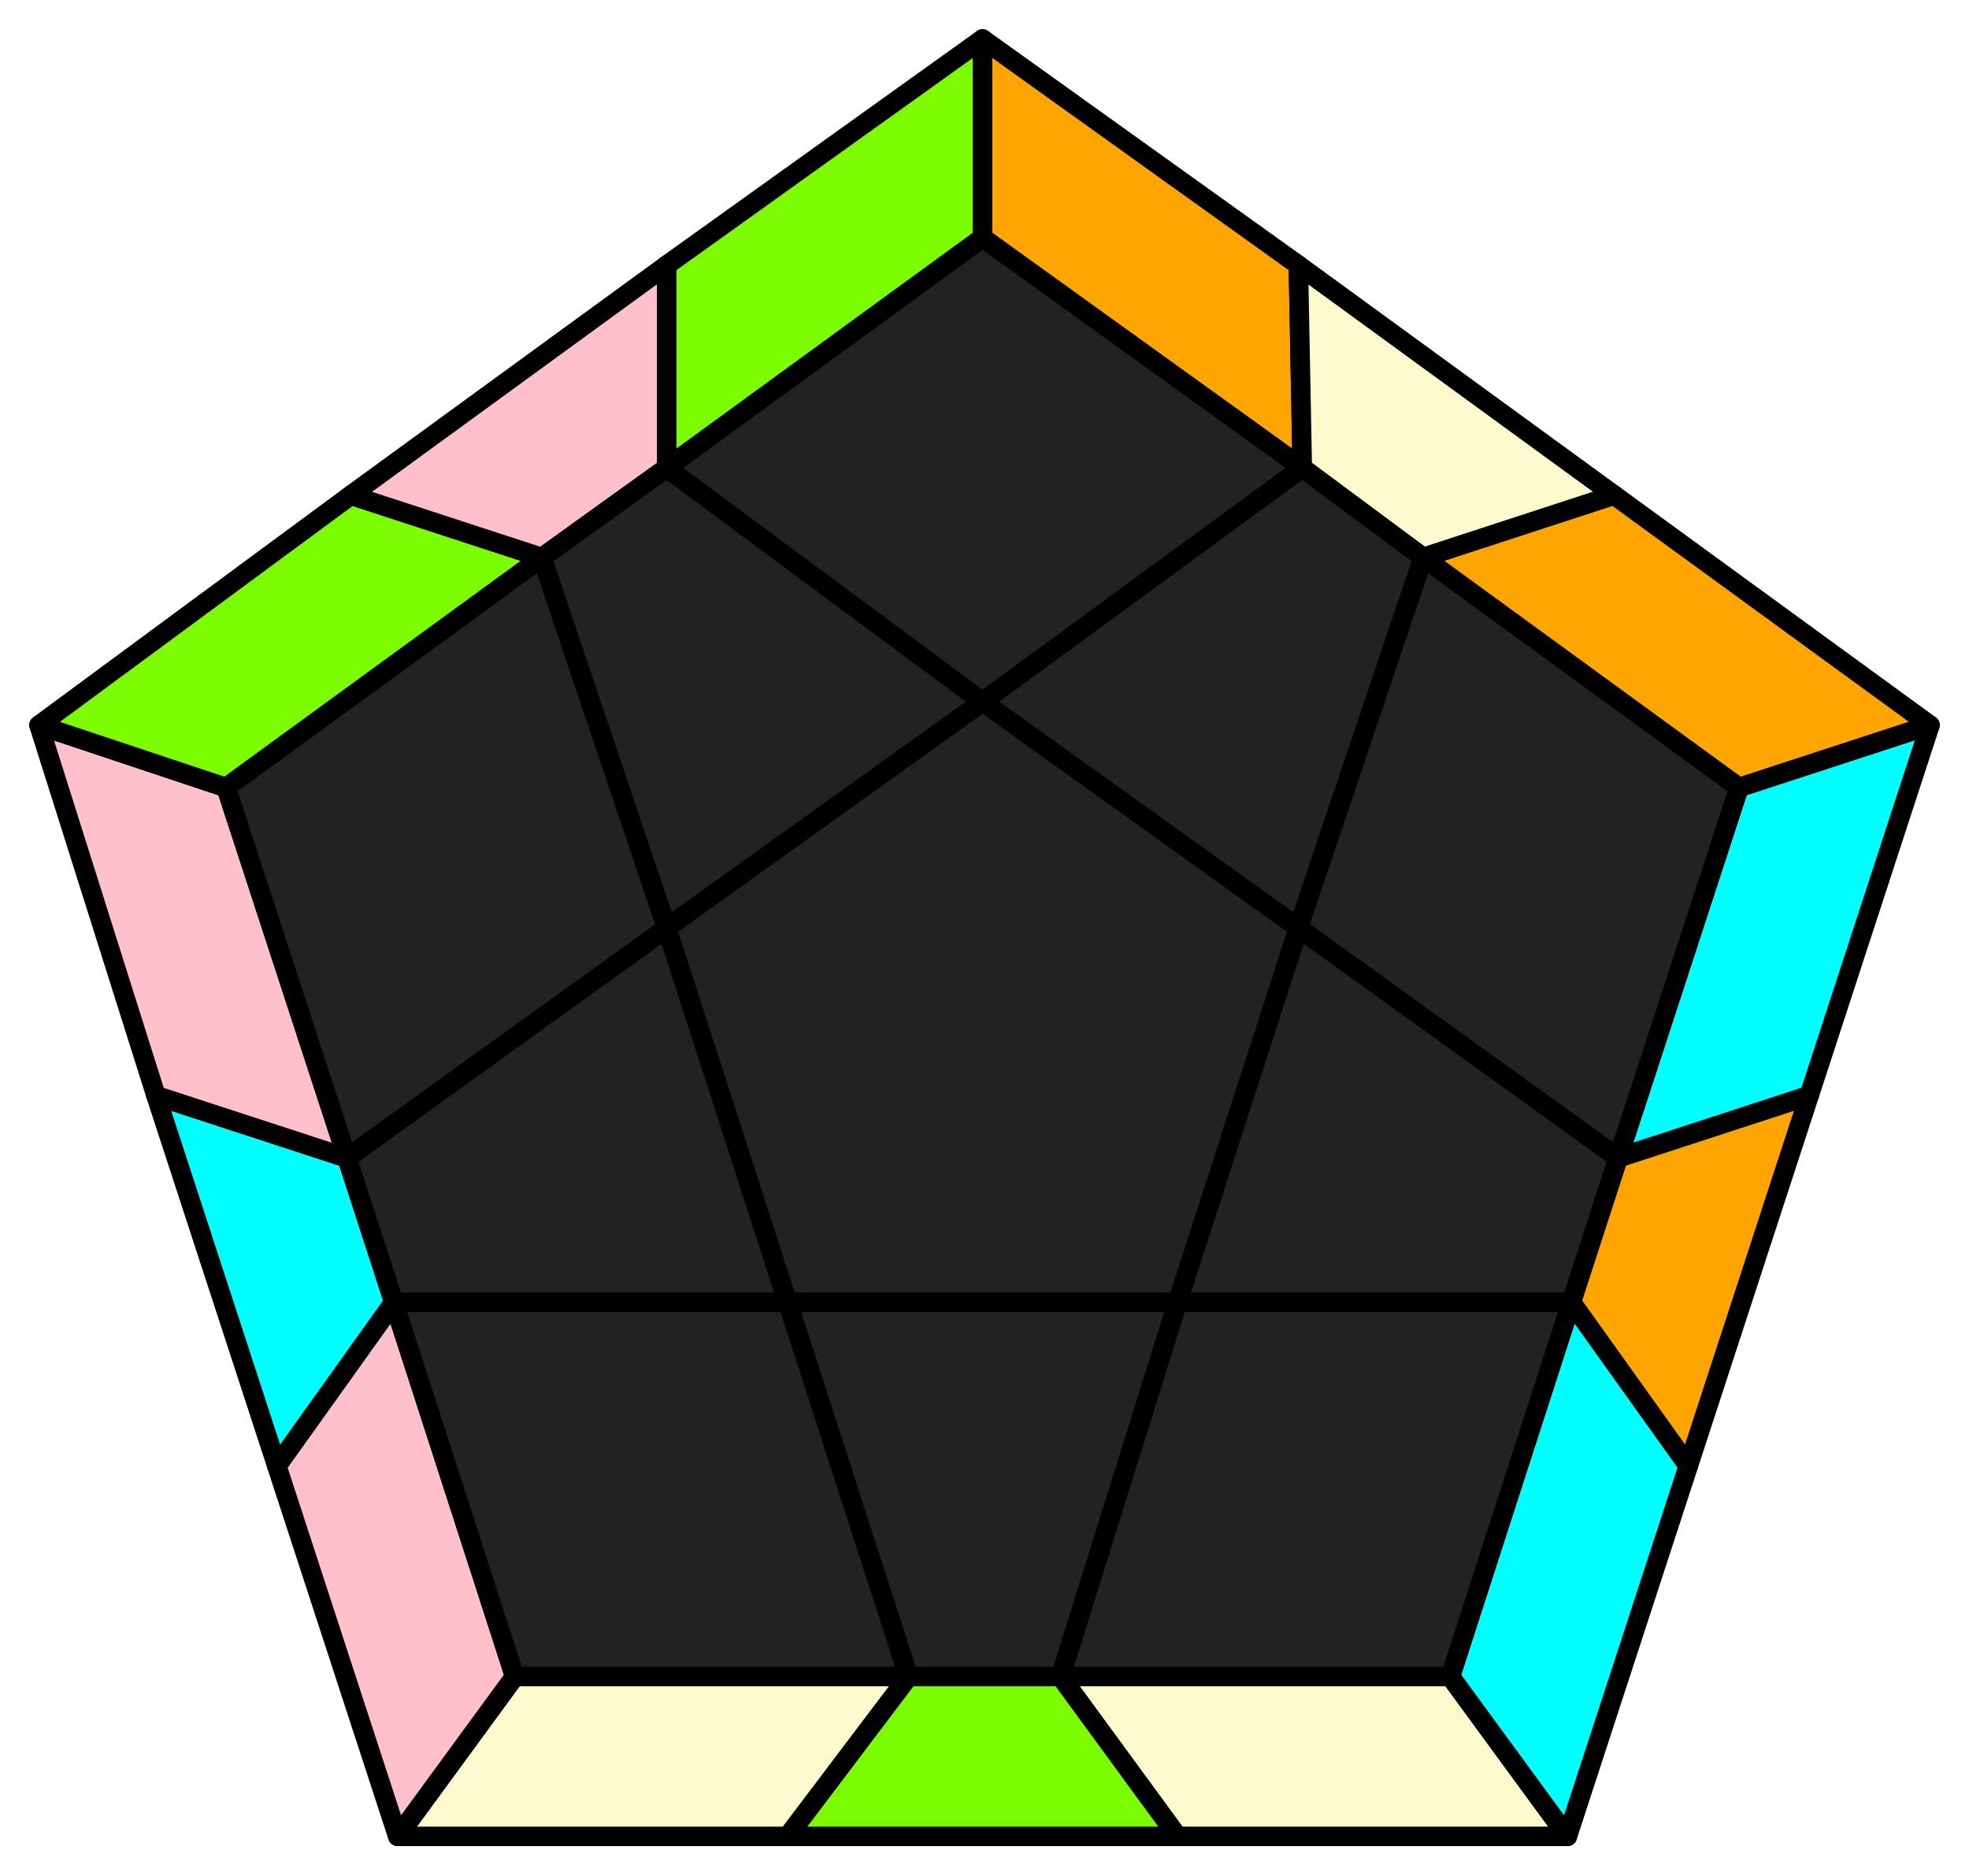
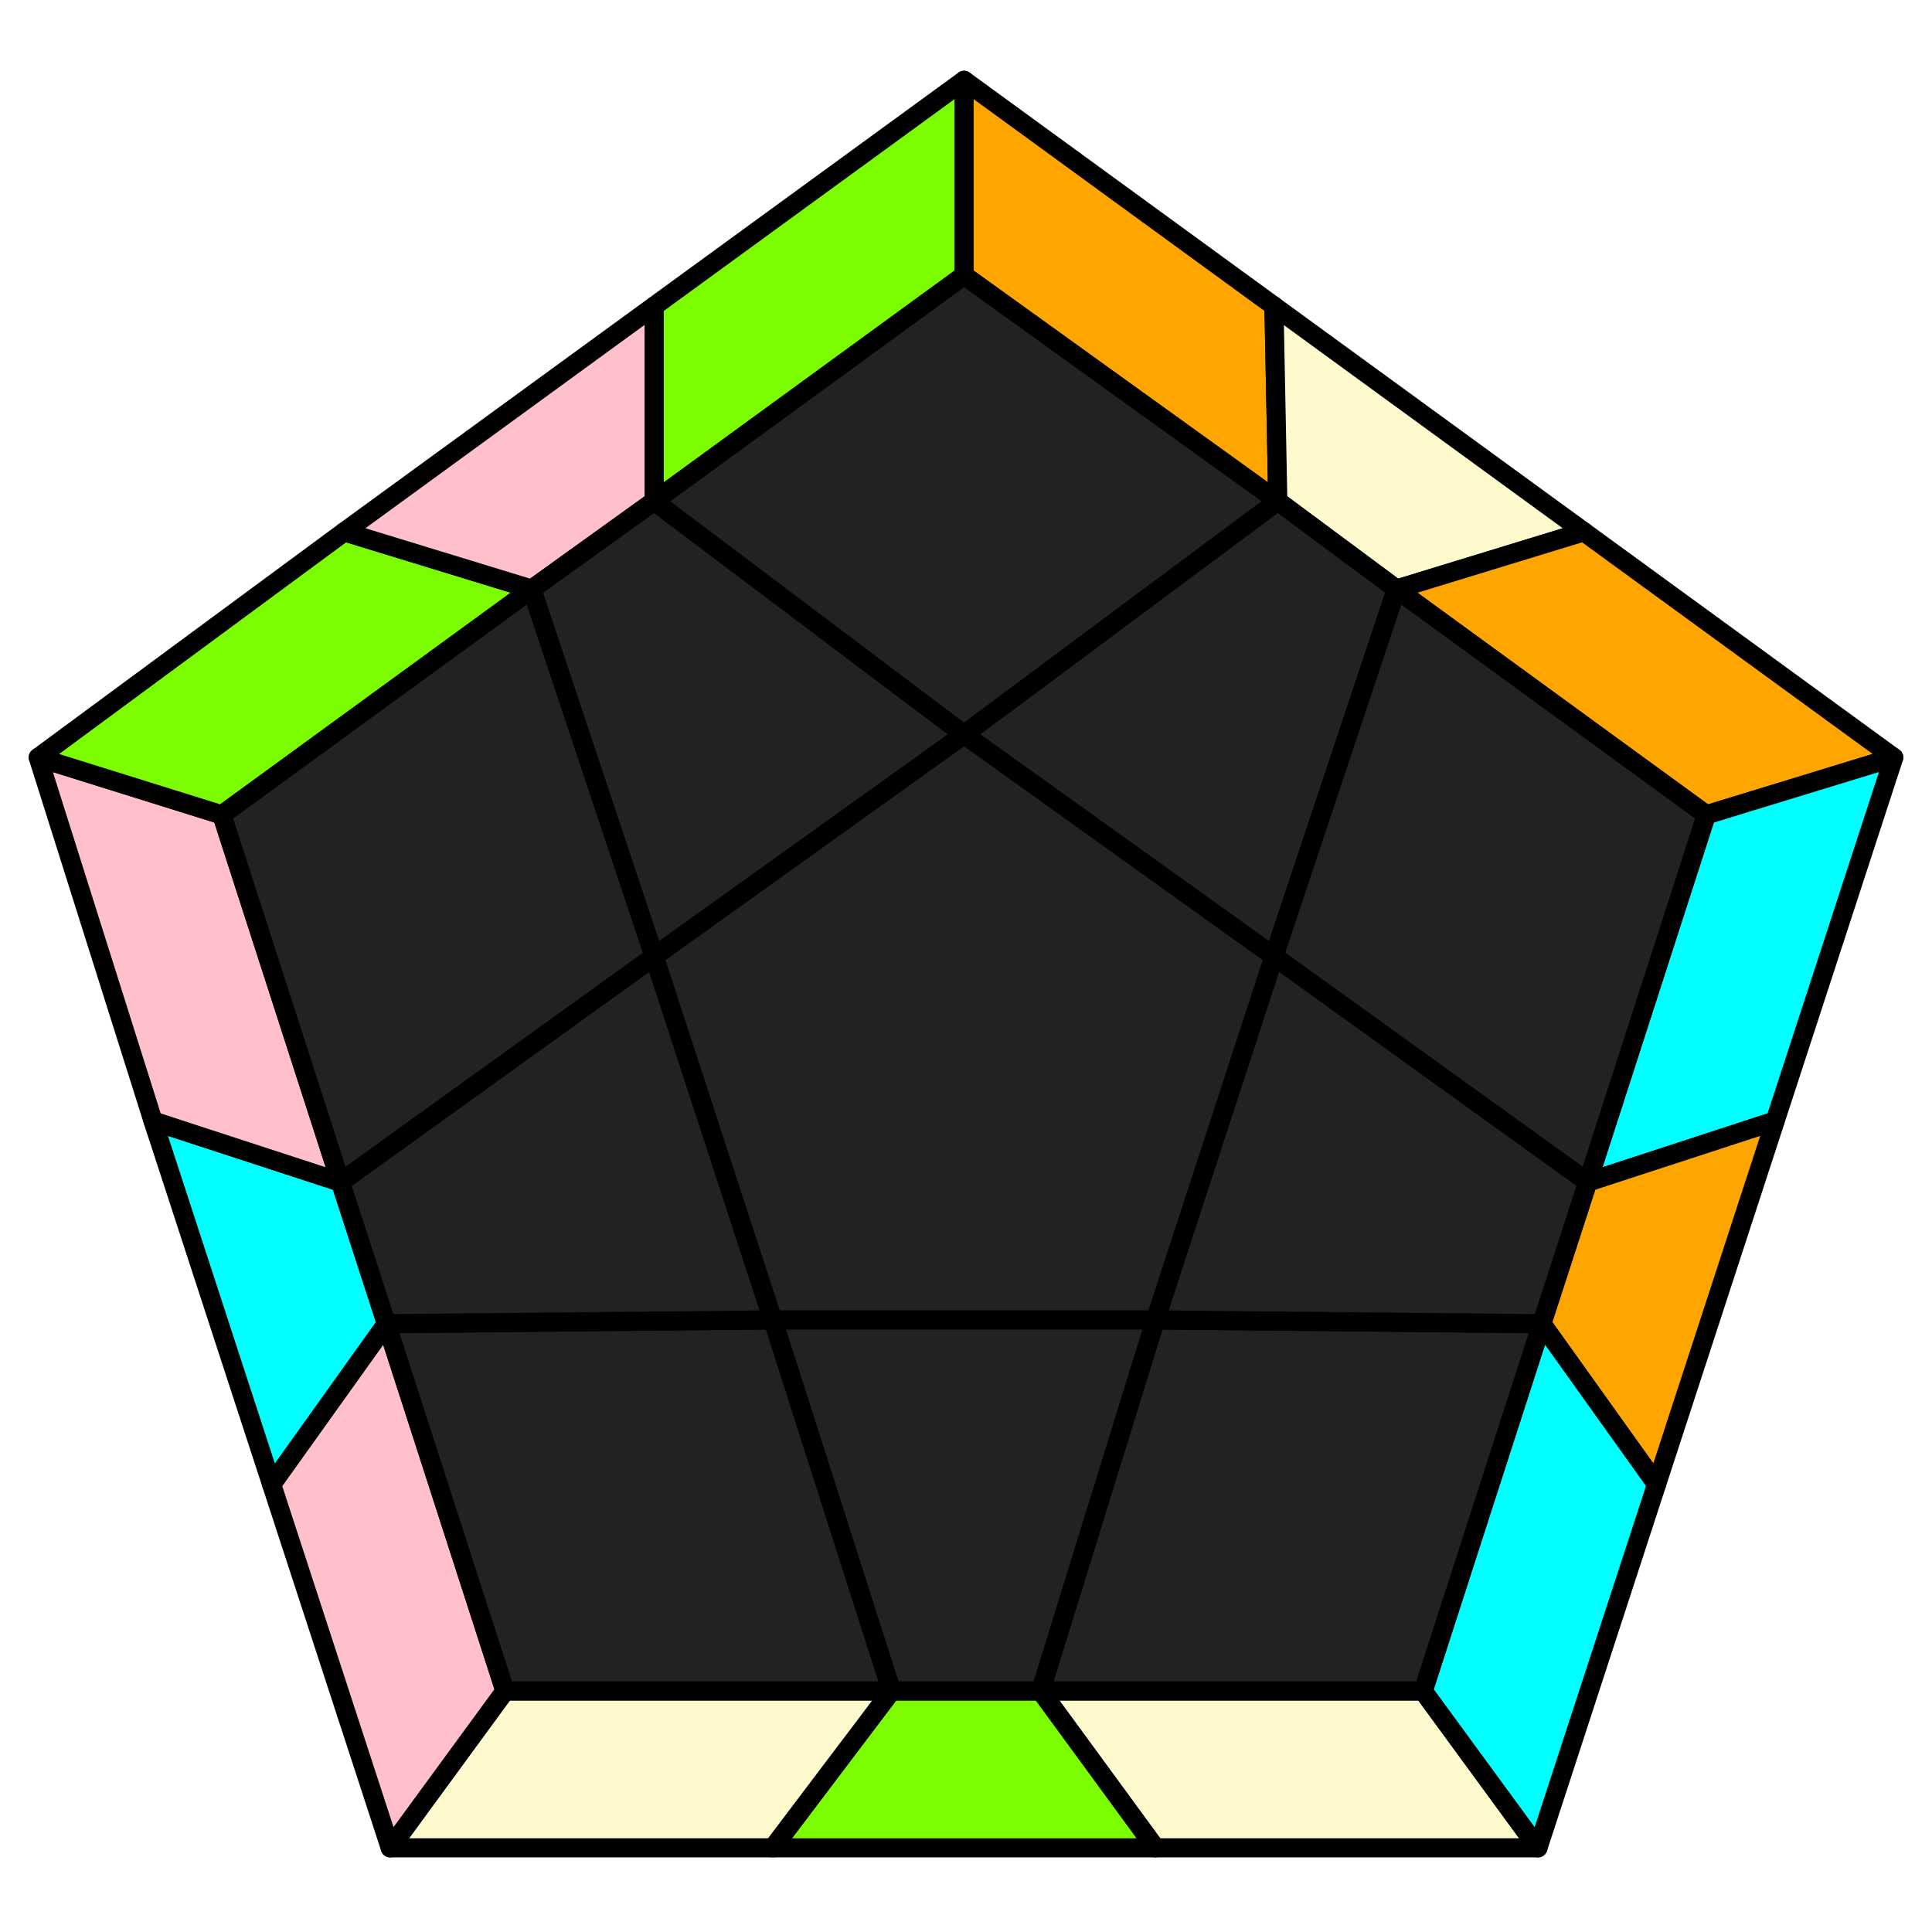
- <svg xmlns="http://www.w3.org/2000/svg" id="93" width="505" height="481">
+ <svg xmlns="http://www.w3.org/2000/svg" id="93" viewBox="0 0 505 505">
  <style>
polygon { stroke: black; stroke-width: 5px; stroke-linejoin: round;}
.green {fill: #7cfc00;}
.orange {fill: #ffa500;}
.blue {fill: #00ffff;}
.beige {fill: #fffacd;}
.pink {fill: #ffc0cb;}
.grey {fill: #222;}
</style>
-   <polygon class="beige" points="402 471 302 471 272 430 372 430" />
-   <polygon class="green" points="302 471 202 471 233 430 272 430" />
-   <polygon class="beige" points="202 471 102 471 132 430 233 430" />
-   <polygon class="pink" points="102 471 71 376 101 334 132 430" />
-   <polygon class="blue" points="71 376 40 281 89 297 101 334" />
-   <polygon class="pink" points="40 281 10 186 58 202 89 297" />
-   <polygon class="green" points="10 186 90 127 139 143 58 202" />
-   <polygon class="pink" points="90 127 171 68 171 120 139 143" />
-   <polygon class="green" points="171 68 252 10 252 61 171 120" />
-   <polygon class="orange" points="252 10 333 68 334 120 252 61" />
-   <polygon class="beige" points="333 68 414 127 365 143 334 120" />
-   <polygon class="orange" points="414 127 495 186 446 202 365 143" />
-   <polygon class="blue" points="495 186 464 281 415 297 446 202" />
-   <polygon class="orange" points="464 281 433 376 403 334 415 297" />
-   <polygon class="blue" points="433 376 402 471 372 430 403 334" />
-   <polygon class="grey" points="372 430 272 430 302 334 403 334" />
-   <polygon class="grey" points="272 430 233 430 202 334 302 334" />
-   <polygon class="grey" points="132 430 101 334 202 334 233 430" />
-   <polygon class="grey" points="101 334 89 297 171 238 202 334" />
-   <polygon class="grey" points="58 202 139 143 171 238 89 297" />
-   <polygon class="grey" points="139 143 171 120 252 180 171 238" />
-   <polygon class="grey" points="252 61 334 120 252 180 171 120" />
-   <polygon class="grey" points="334 120 365 143 333 238 252 180" />
-   <polygon class="grey" points="446 202 415 297 333 238 365 143" />
-   <polygon class="grey" points="415 297 403 334 302 334 333 238" />
-   <polygon class="grey" points="302 334 202 334 171 238 252 180 333 238" />
+   <polygon class="beige" points="402 483 302 483 272 442 372 442" />
+   <polygon class="green" points="302 483 202 483 233 442 272 442" />
+   <polygon class="beige" points="202 483 102 483 132 442 233 442" />
+   <polygon class="pink" points="102 483 71 388 101 346 132 442" />
+   <polygon class="blue" points="71 388 40 293 89 309 101 346" />
+   <polygon class="pink" points="40 293 10 198 58 213 89 309" />
+   <polygon class="green" points="10 198 90 139 139 154 58 213" />
+   <polygon class="pink" points="90 139 171 80 171 131 139 154" />
+   <polygon class="green" points="171 80 252 21 252 72 171 131" />
+   <polygon class="orange" points="252 21 333 80 334 131 252 72" />
+   <polygon class="beige" points="333 80 414 139 365 154 334 131" />
+   <polygon class="orange" points="414 139 495 198 446 213 365 154" />
+   <polygon class="blue" points="495 198 464 293 415 309 446 213" />
+   <polygon class="orange" points="464 293 433 388 403 346 415 309" />
+   <polygon class="blue" points="433 388 402 483 372 442 403 346" />
+   <polygon class="grey" points="372 442 272 442 302 345 403 346" />
+   <polygon class="grey" points="272 442 233 442 202 345 302 345" />
+   <polygon class="grey" points="132 442 101 346 202 345 233 442" />
+   <polygon class="grey" points="101 346 89 309 171 250 202 345" />
+   <polygon class="grey" points="58 213 139 154 171 250 89 309" />
+   <polygon class="grey" points="139 154 171 131 252 192 171 250" />
+   <polygon class="grey" points="252 72 334 131 252 192 171 131" />
+   <polygon class="grey" points="334 131 365 154 333 250 252 192" />
+   <polygon class="grey" points="446 213 415 309 333 250 365 154" />
+   <polygon class="grey" points="415 309 403 346 302 345 333 250" />
+   <polygon class="grey" points="302 345 202 345 171 250 252 192 333 250" />
</svg>
